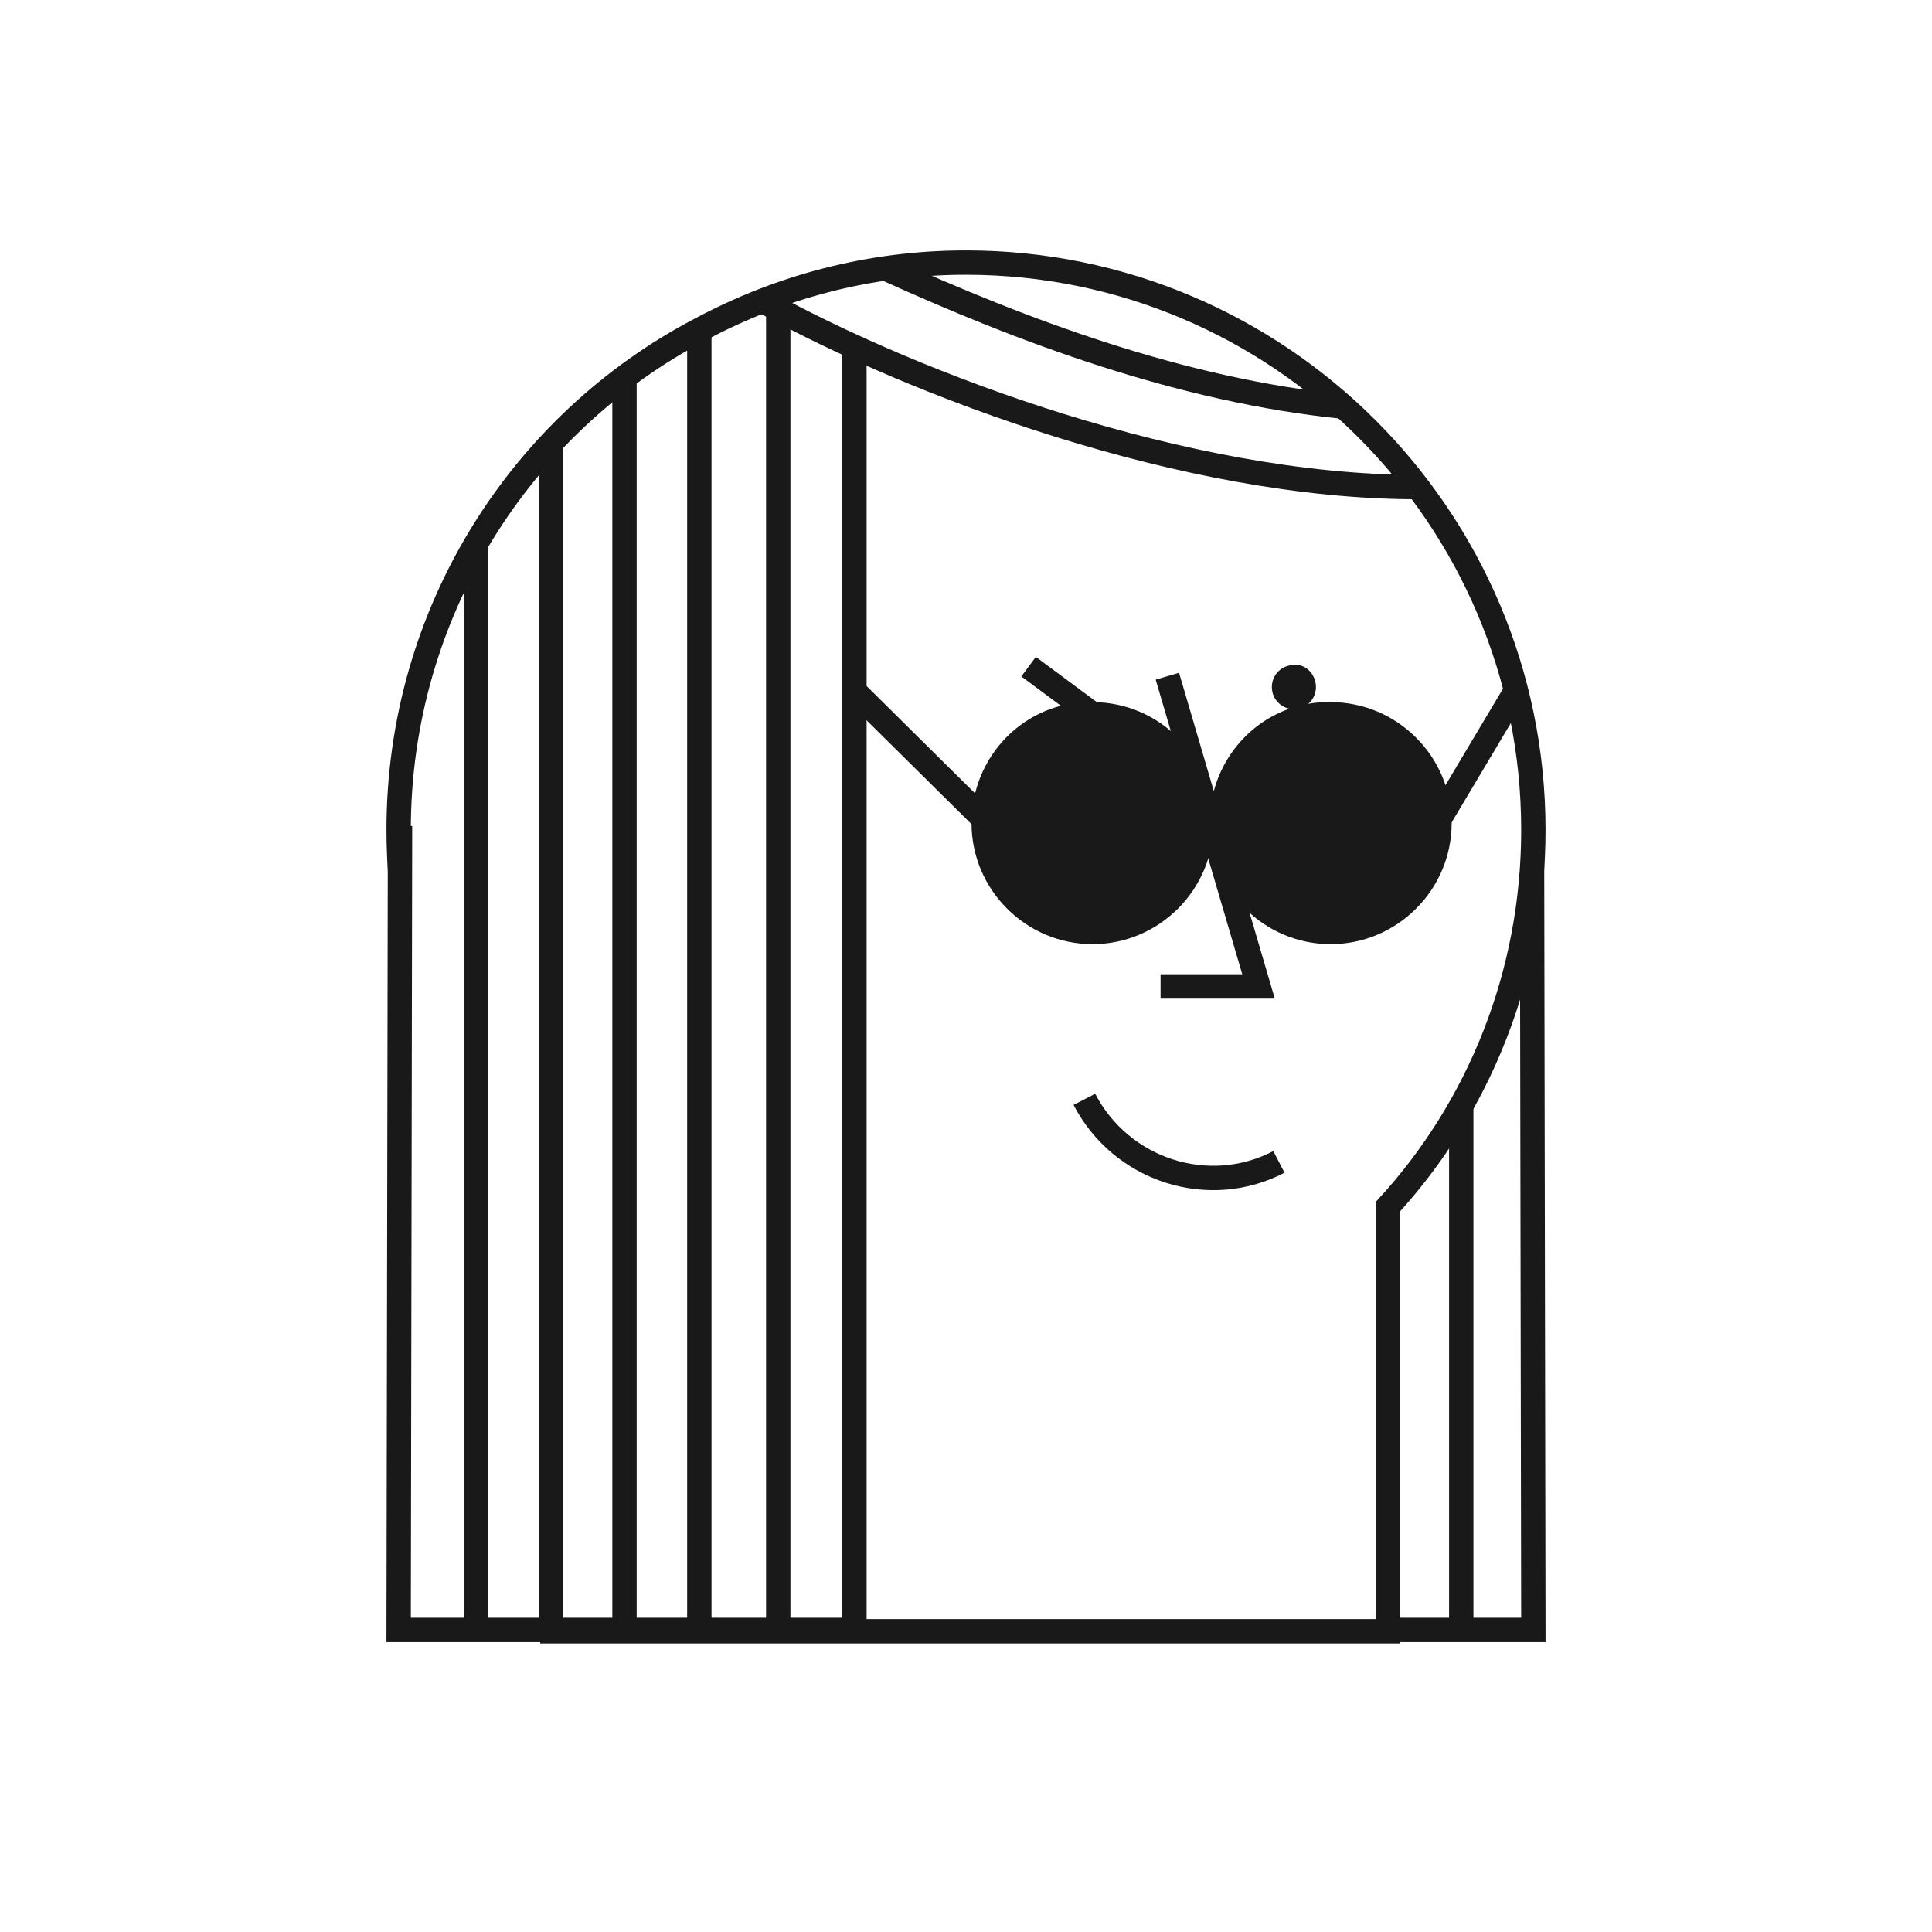
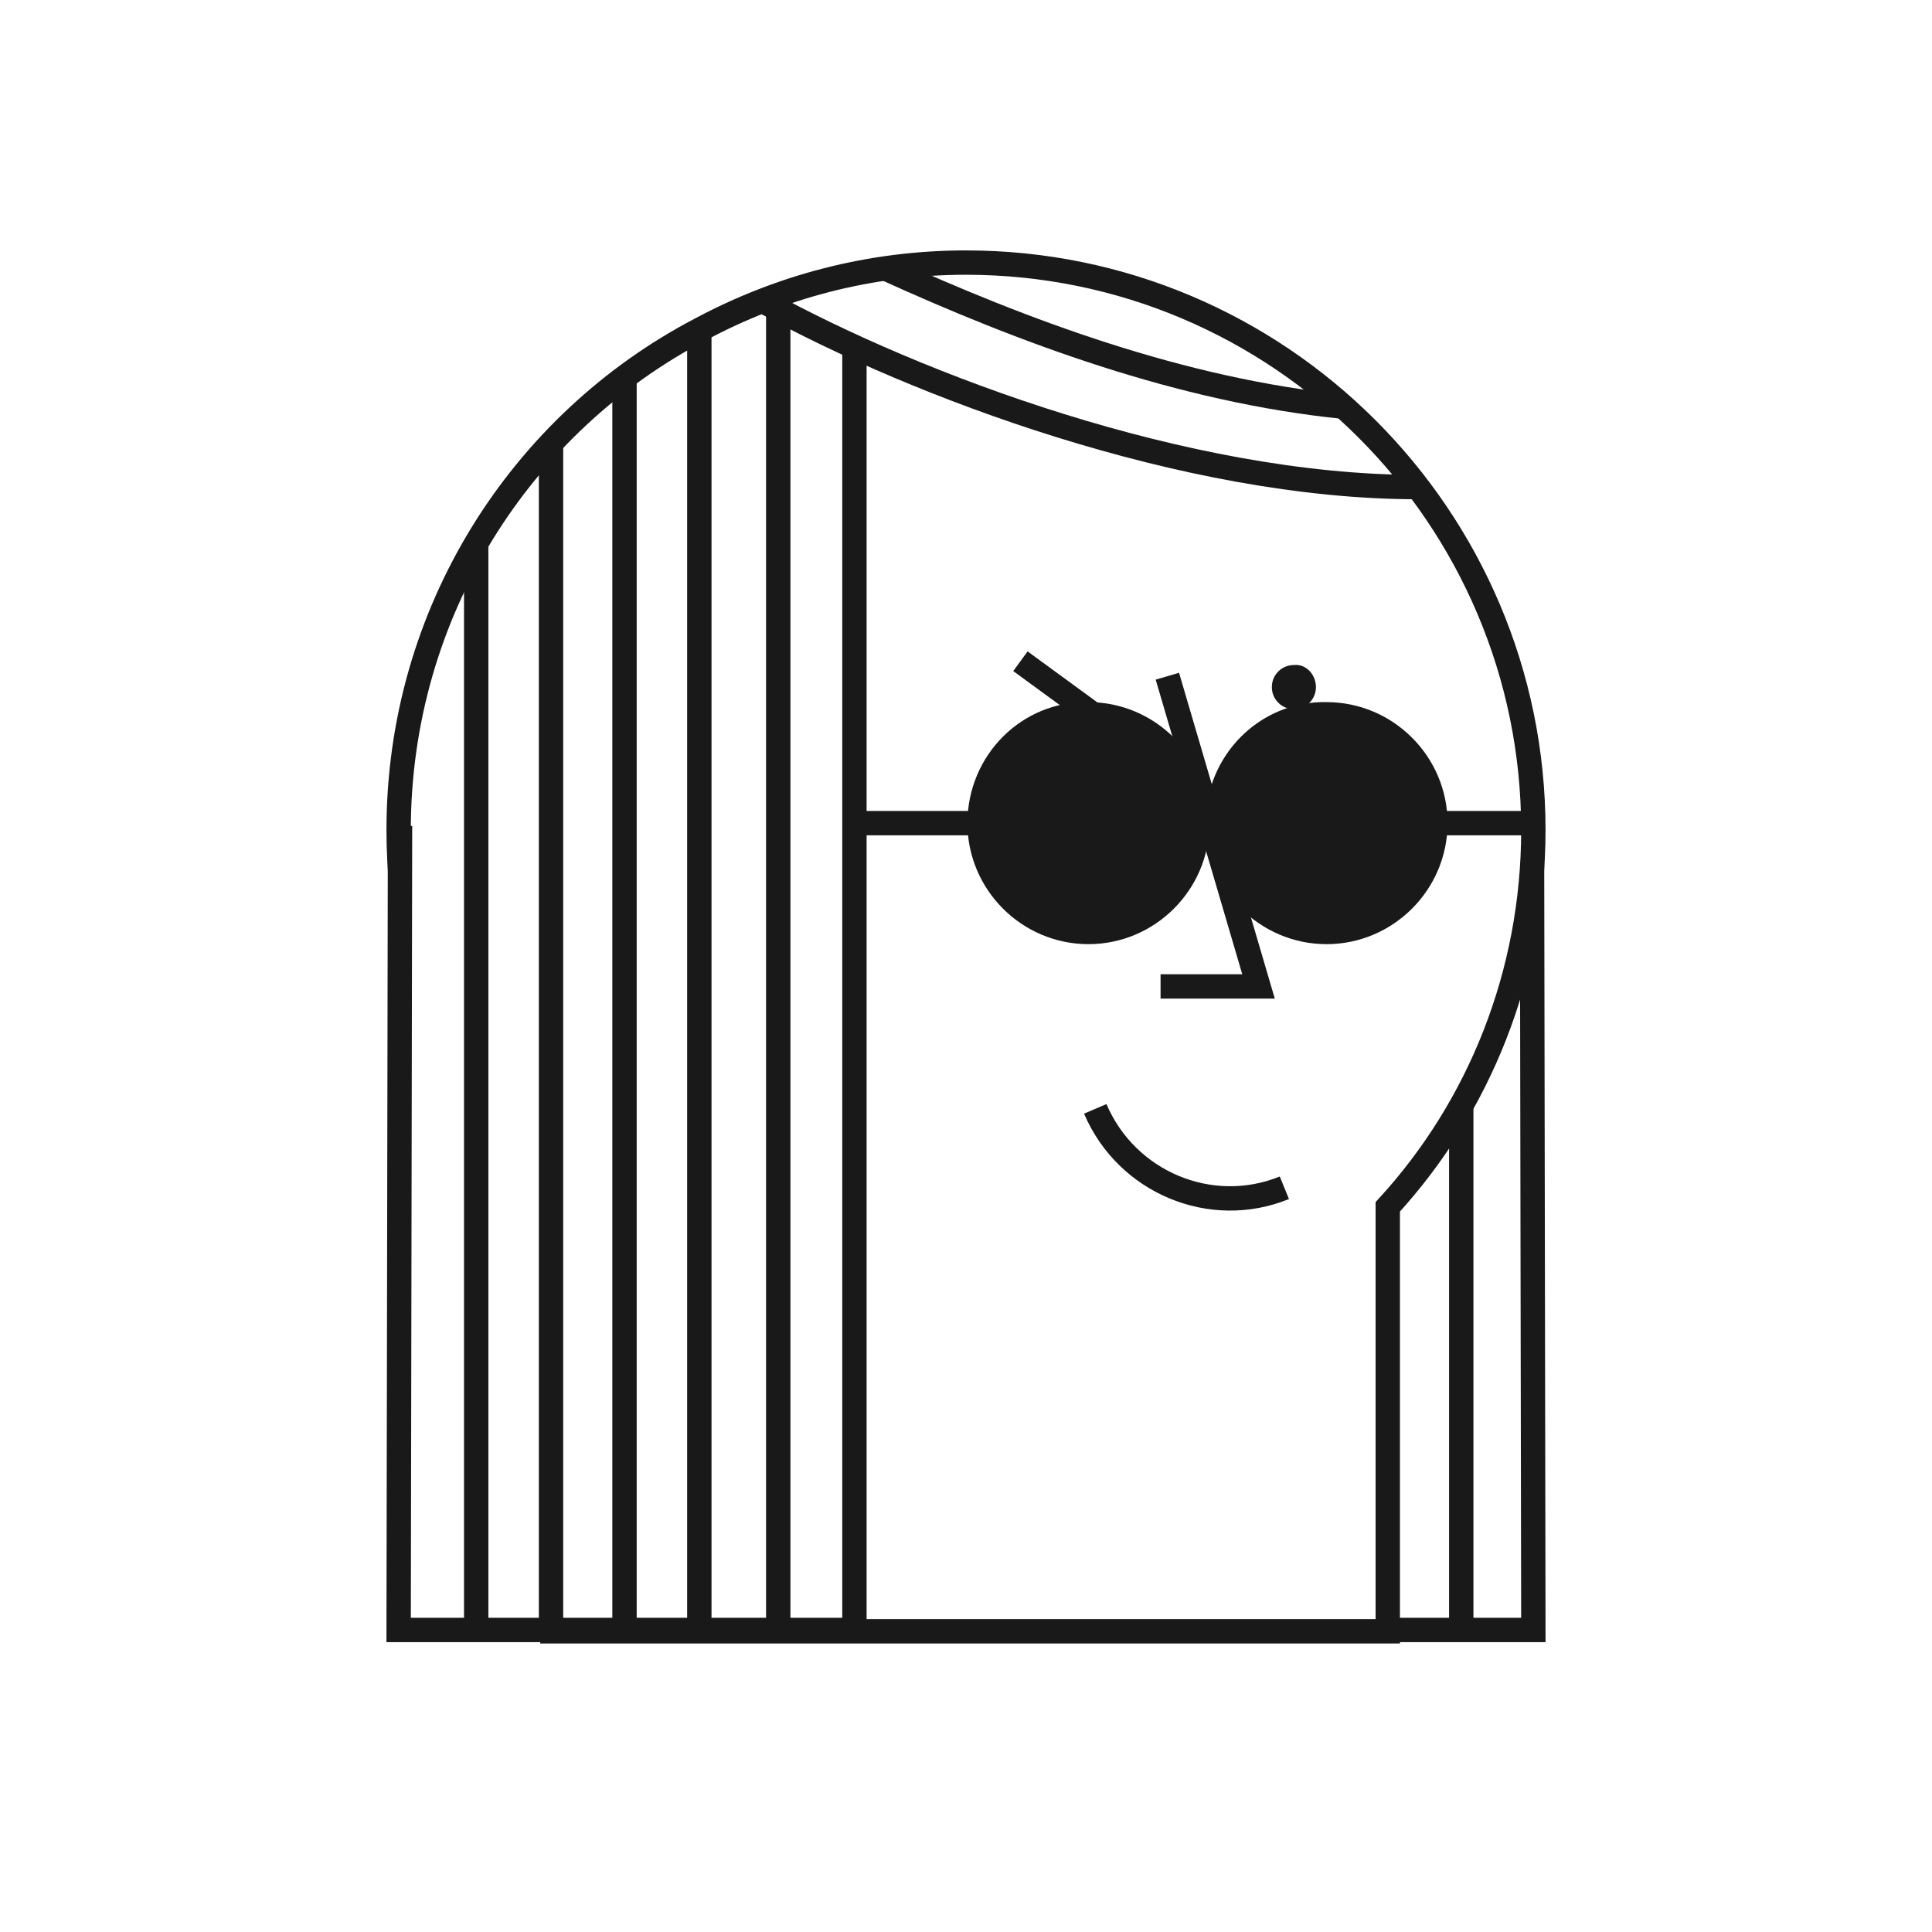
<svg xmlns="http://www.w3.org/2000/svg" version="1.1" x="0px" y="0px" viewBox="0 0 142 142" style="enable-background:new 0 0 142 142;" xml:space="preserve">
  <style type="text/css">
	.st0{fill:#231F20;}
	.st1{fill:none;stroke:#000000;stroke-width:12.127;stroke-miterlimit:10;}
	.st2{fill:#FFFFFF;}
	.st3{fill:#FFFFFF;stroke:#191919;stroke-width:1.79;stroke-linecap:square;stroke-miterlimit:10;}
	.st4{fill:none;stroke:#191919;stroke-width:1.79;stroke-miterlimit:10;}
	.st5{fill:#FFFFFF;stroke:#191919;stroke-width:1.79;}
	.st6{fill:#191919;stroke:#FFFFFF;stroke-width:0.358;stroke-miterlimit:10;}
	.st7{fill:#191919;stroke:#191919;stroke-width:1.79;stroke-miterlimit:10;}
	.st8{fill:#FFFFFF;stroke:#191919;stroke-width:1.62;stroke-linecap:square;stroke-miterlimit:10;}
	.st9{fill:none;stroke:#191919;stroke-width:1.62;stroke-miterlimit:10;}
	.st10{fill:#FFFFFF;stroke:#191919;stroke-width:1.62;}
	.st11{fill:#191919;stroke:#FFFFFF;stroke-width:0.324;stroke-miterlimit:10;}
	.st12{display:none;}
	.st13{display:inline;opacity:0.33;fill:#FF0000;}
	.st14{display:inline;opacity:0.33;fill:#0000FF;}
</style>
  <g id="Check_Mark_Icon">
</g>
  <g id="Portrait_Illu">
</g>
  <g id="_x2D_---------_3_">
</g>
  <g id="Portrait_5__x2013__Frames">
    <g>
-       <rect class="st2" width="142" height="142" />
+       <rect y="0" class="st2" width="142" height="142" />
    </g>
  </g>
  <g id="Portrait_5__x2013__Illu">
    <polyline class="st3" points="112.6,61.6 112.7,119.8 78.5,119.8 78.5,29.7  " />
    <line class="st4" x1="107.4" y1="43.6" x2="107.4" y2="119.8" />
    <path class="st5" d="M112.7,61c0-23-18.7-41.7-41.7-41.7c-7.1,0-13.7,1.8-19.5,4.9C38.3,31.1,29.3,45,29.3,61   c0,11.1,4.3,21.1,11.3,28.6v30.3h61.4V88.7C108.7,81.4,112.7,71.6,112.7,61z" />
    <polyline class="st4" points="85.8,49.7 92.5,72.5 85.3,72.5  " />
    <polyline class="st3" points="29.4,61.6 29.3,119.8 62.8,119.8 62.8,26.1  " />
    <path class="st4" d="M104.2,35.8c-17.1,0-36.9-7.5-48-13.6" />
    <path class="st4" d="M98.8,29.9c-12-1.2-23.7-5.6-33.8-10.2" />
    <line class="st4" x1="51.4" y1="24.1" x2="51.4" y2="119.8" />
    <line class="st4" x1="57.2" y1="22.7" x2="57.2" y2="119.8" />
    <line class="st4" x1="45.9" y1="27.7" x2="45.9" y2="119.8" />
    <line class="st4" x1="40.5" y1="32.7" x2="40.5" y2="119.8" />
    <line class="st4" x1="35" y1="40" x2="35" y2="119.8" />
-     <line class="st4" x1="72.3" y1="60.2" x2="62.6" y2="50.6" />
-     <line class="st4" x1="111.4" y1="50.8" x2="105.8" y2="60.2" />
    <path class="st6" d="M96.9,50.5c0,1-0.8,1.8-1.8,1.8c-1,0-1.8-0.8-1.8-1.8c0-1,0.8-1.8,1.8-1.8C96.1,48.6,96.9,49.5,96.9,50.5z" />
-     <path class="st7" d="M72.3,60.5c0,4.4,3.6,8,8,8c4.4,0,8-3.6,8-8c0-4.4-3.6-8-8-8C75.9,52.4,72.3,56,72.3,60.5z" />
-     <path class="st7" d="M89.8,60.5c0,4.4,3.6,8,8,8c4.4,0,8-3.6,8-8c0-4.4-3.6-8-8-8C93.4,52.4,89.8,56,89.8,60.5z" />
-     <path class="st4" d="M79.7,80.8c2.7,5.2,9.1,7.3,14.3,4.6" />
-     <line class="st4" x1="75.6" y1="49" x2="81.4" y2="53.3" />
+     <path class="st4" d="M80.5,81.5c2.3,5.4,8.5,8,13.9,5.8" />
+     <g>
+       <path class="st7" d="M72,60.5c0,4.4,3.6,8,8,8c4.4,0,8-3.6,8-8c0-4.4-3.6-8-8-8C75.6,52.4,72,56,72,60.5z" />
+       <path class="st7" d="M89.5,60.5c0,4.4,3.6,8,8,8c4.4,0,8-3.6,8-8c0-4.4-3.6-8-8-8C93.1,52.4,89.5,56,89.5,60.5z" />
+       <line class="st4" x1="71.4" y1="60.5" x2="62.8" y2="60.5" />
+       <line class="st4" x1="112.8" y1="60.5" x2="105" y2="60.5" />
+     </g>
+     <line class="st4" x1="75" y1="48.6" x2="80.2" y2="52.4" />
  </g>
  <g id="_x2D_---------_5_">
</g>
  <g id="Portrait_4__x2013__Frames">
</g>
  <g id="Portrait_4__x2013__Illu">
</g>
  <g id="_x2D_---------_4_">
</g>
  <g id="Portrait_3__x2013__Frames">
</g>
  <g id="Portrait_3__x2013__Illu">
</g>
  <g id="_x2D_---------_1_">
</g>
  <g id="Portrait_2__x2013__Frames">
</g>
  <g id="Portrait_2__x2013__Illu">
</g>
  <g id="_x2D_---------_2_">
</g>
  <g id="Portrait_1_-_Frames">
</g>
  <g id="Portrait_1_-_Illu">
</g>
  <g id="_x2D_---------">
</g>
  <g id="ANNOTATIONS">
</g>
  <g id="GUIDES" class="st12">
</g>
</svg>
